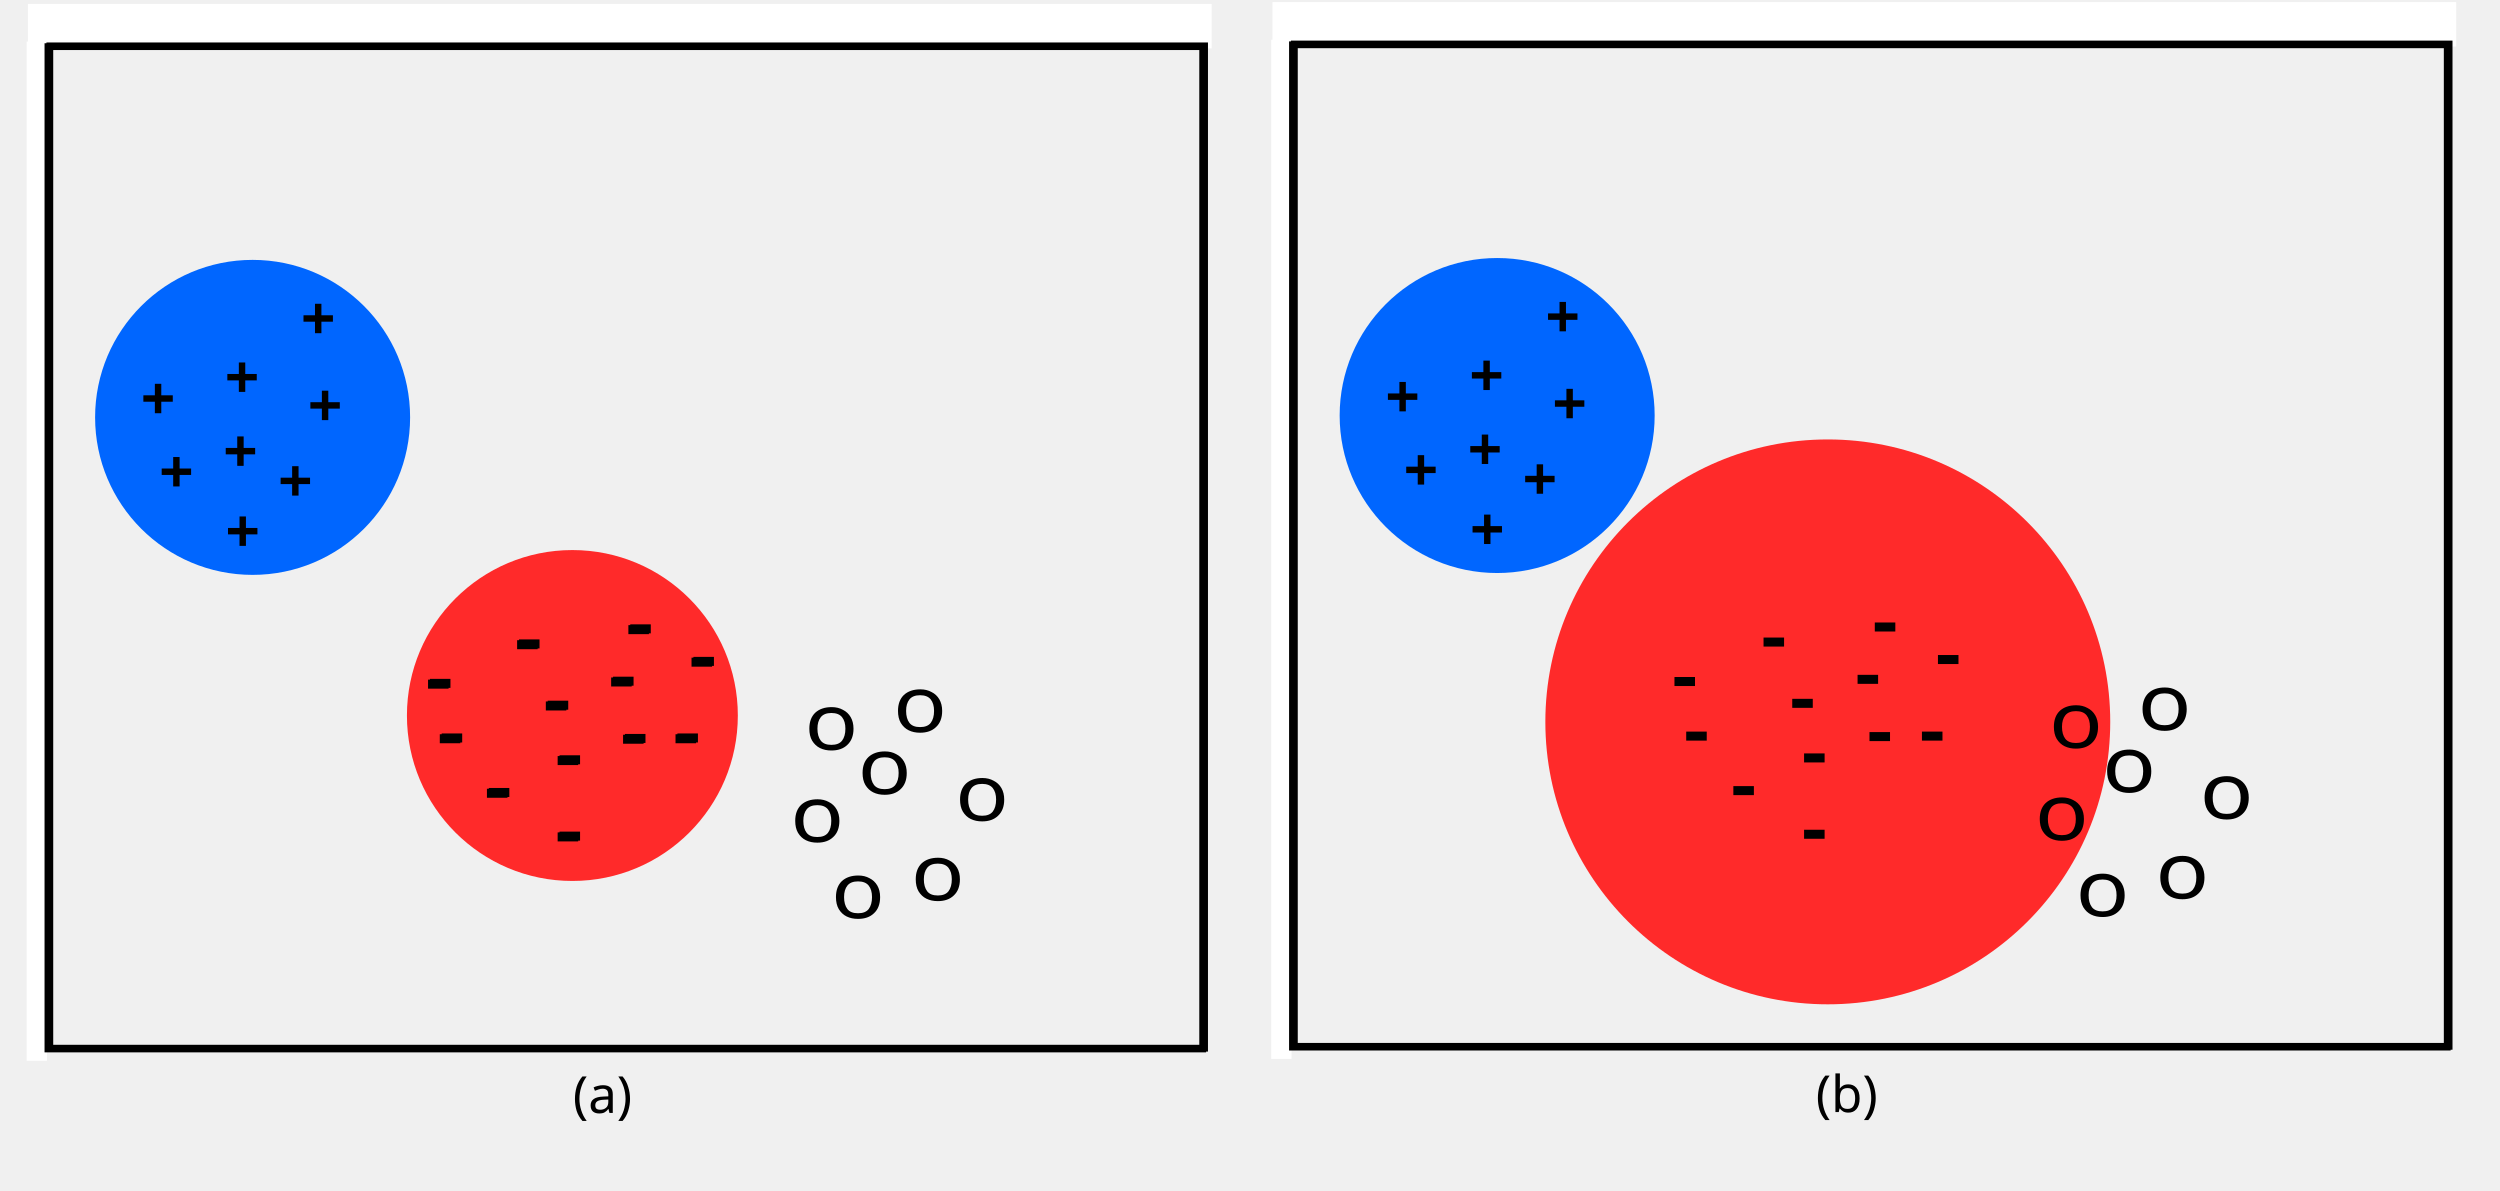
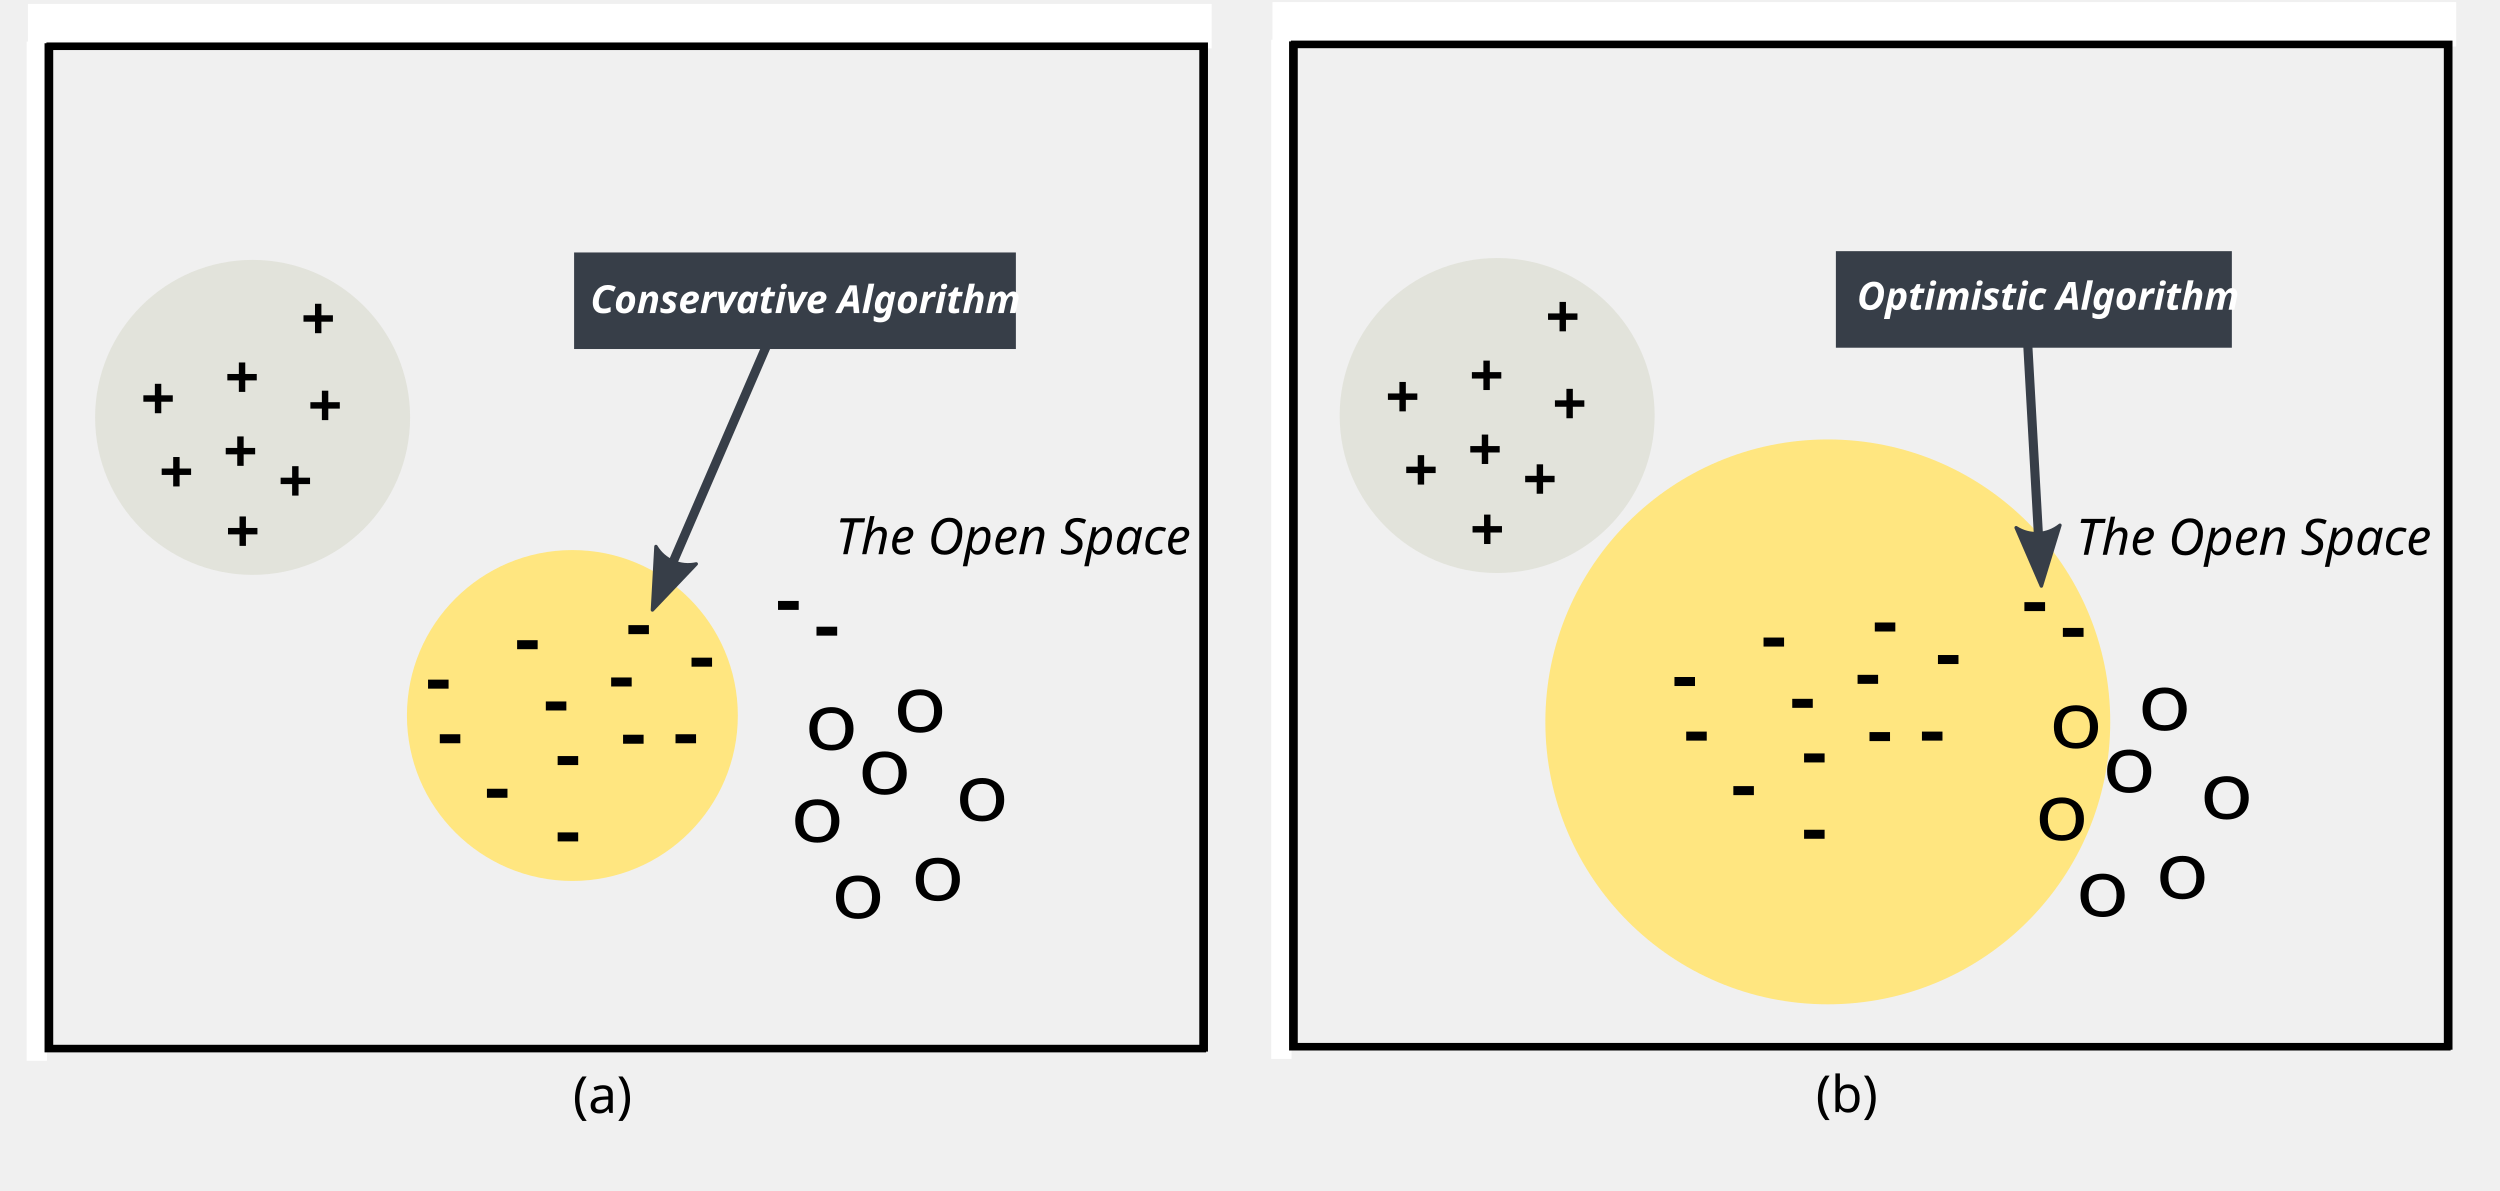
<svg xmlns="http://www.w3.org/2000/svg" width="210mm" height="100mm" viewBox="0 0 210 100" version="1.1" id="svg8">
-   <defs id="defs2" />
+   <defs id="defs2">
+     <marker orient="auto" refY="0.0" refX="0.0" id="Arrow2Mend" style="overflow:visible;">
+       <path id="path1280" style="fill-rule:evenodd;stroke-width:0.625;stroke-linejoin:round;stroke:#373e48;stroke-opacity:1;fill:#373e48;fill-opacity:1" d="M 8.719,4.034 L -2.207,0.016 L 8.719,-4.002 C 6.973,-1.63 6.983,1.616 8.719,4.034 z " transform="scale(0.6) rotate(180) translate(0,0)" />
+     </marker>
+     <marker orient="auto" refY="0.0" refX="0.0" id="Arrow2Lend" style="overflow:visible;">
+       <path id="path1274" style="fill-rule:evenodd;stroke-width:0.625;stroke-linejoin:round;stroke:#373e48;stroke-opacity:1;fill:#373e48;fill-opacity:1" d="M 8.719,4.034 L -2.207,0.016 L 8.719,-4.002 C 6.973,-1.63 6.983,1.616 8.719,4.034 z " transform="scale(1.1) rotate(180) translate(1,0)" />
+     </marker>
+     <marker orient="auto" refY="0.0" refX="0.0" id="Arrow1Lend" style="overflow:visible;">
+       <path id="path1256" d="M 0.0,0.0 L 5.0,-5.0 L -12.5,0.0 L 5.0,5.0 L 0.0,0.0 z " style="fill-rule:evenodd;stroke:#373e48;stroke-width:1pt;stroke-opacity:1;fill:#373e48;fill-opacity:1" transform="scale(0.8) rotate(180) translate(12.5,0)" />
+     </marker>
+     <marker orient="auto" refY="0" refX="0" id="Arrow2Mend-2" style="overflow:visible">
+       <path id="path1280-9" style="fill:#373e48;fill-opacity:1;fill-rule:evenodd;stroke:#373e48;stroke-width:0.625;stroke-linejoin:round;stroke-opacity:1" d="M 8.719,4.034 -2.207,0.016 8.719,-4.002 c -1.745,2.372 -1.735,5.617 -6e-7,8.035 z" transform="scale(-0.6)" />
+     </marker>
+   </defs>
  <g id="layer1" transform="translate(0,-197)">
    <rect style="fill:#ffffff;fill-opacity:1;stroke:none;stroke-width:2.547;stroke-miterlimit:4;stroke-dasharray:none;stroke-opacity:1" id="rect901-4-4" width="1.704" height="85.61" x="106.783" y="200.338" />
    <rect style="fill:#ffffff;fill-opacity:1;stroke:none;stroke-width:2.198;stroke-miterlimit:4;stroke-dasharray:none;stroke-opacity:1" id="rect903-9-0" width="99.433" height="3.733" x="106.886" y="197.176" />
-     <circle style="fill:#0066ff;fill-opacity:1;stroke:none;stroke-width:0.818;stroke-miterlimit:4;stroke-dasharray:none;stroke-opacity:1" id="path2013" cx="125.761" cy="231.904" r="13.23" />
+     <circle style="fill:#e2e3db;fill-opacity:1;stroke:none;stroke-width:0.818;stroke-miterlimit:4;stroke-dasharray:none;stroke-opacity:1" id="path2013" cx="125.761" cy="231.904" r="13.23" />
    <g id="g1156-5-5" transform="matrix(1.437748,0,0,1.437748,82.7635,-84.67104)">
      <text id="text1036-0-9" y="219.091" x="28.274" style="font-style:normal;font-weight:normal;font-size:3.549px;line-height:0;font-family:sans-serif;letter-spacing:0px;word-spacing:0px;fill:#000000;fill-opacity:1;stroke:none;stroke-width:0.089" xml:space="preserve">
        <tspan style="font-weight:bold;stroke-width:0.089" y="219.091" x="28.274" id="tspan1034-4-4">+</tspan>
      </text>
      <text id="text1036-3-8-6" y="220.738" x="33.124" style="font-style:normal;font-weight:normal;font-size:3.549px;line-height:0;font-family:sans-serif;letter-spacing:0px;word-spacing:0px;fill:#000000;fill-opacity:1;stroke:none;stroke-width:0.089" xml:space="preserve">
        <tspan style="font-weight:bold;stroke-width:0.089" y="220.738" x="33.124" id="tspan1034-7-7-9">+</tspan>
      </text>
      <text id="text1036-5-1-2" y="228.088" x="28.314" style="font-style:normal;font-weight:normal;font-size:3.549px;line-height:0;font-family:sans-serif;letter-spacing:0px;word-spacing:0px;fill:#000000;fill-opacity:1;stroke:none;stroke-width:0.089" xml:space="preserve">
        <tspan style="font-weight:bold;stroke-width:0.089" y="228.088" x="28.314" id="tspan1034-9-7-2">+</tspan>
      </text>
      <text id="text1036-2-2-4" y="225.148" x="31.387" style="font-style:normal;font-weight:normal;font-size:3.549px;line-height:0;font-family:sans-serif;letter-spacing:0px;word-spacing:0px;fill:#000000;fill-opacity:1;stroke:none;stroke-width:0.089" xml:space="preserve">
        <tspan style="font-weight:bold;stroke-width:0.089" y="225.148" x="31.387" id="tspan1034-2-7-7">+</tspan>
      </text>
      <text id="text1036-8-2-7" y="223.411" x="28.18" style="font-style:normal;font-weight:normal;font-size:3.549px;line-height:0;font-family:sans-serif;letter-spacing:0px;word-spacing:0px;fill:#000000;fill-opacity:1;stroke:none;stroke-width:0.089" xml:space="preserve">
        <tspan style="font-weight:bold;stroke-width:0.089" y="223.411" x="28.18" id="tspan1034-97-2-5">+</tspan>
      </text>
      <text id="text1036-36-6-4" y="224.614" x="24.438" style="font-style:normal;font-weight:normal;font-size:3.549px;line-height:0;font-family:sans-serif;letter-spacing:0px;word-spacing:0px;fill:#000000;fill-opacity:1;stroke:none;stroke-width:0.089" xml:space="preserve">
        <tspan style="font-weight:bold;stroke-width:0.089" y="224.614" x="24.438" id="tspan1034-1-1-8">+</tspan>
      </text>
      <text id="text1036-29-0-1" y="220.337" x="23.369" style="font-style:normal;font-weight:normal;font-size:3.549px;line-height:0;font-family:sans-serif;letter-spacing:0px;word-spacing:0px;fill:#000000;fill-opacity:1;stroke:none;stroke-width:0.089" xml:space="preserve">
        <tspan style="font-weight:bold;stroke-width:0.089" y="220.337" x="23.369" id="tspan1034-3-6-2">+</tspan>
      </text>
      <text id="text1036-1-1-8" y="215.66" x="32.723" style="font-style:normal;font-weight:normal;font-size:3.549px;line-height:0;font-family:sans-serif;letter-spacing:0px;word-spacing:0px;fill:#000000;fill-opacity:1;stroke:none;stroke-width:0.089" xml:space="preserve">
        <tspan style="font-weight:bold;stroke-width:0.089" y="215.66" x="32.723" id="tspan1034-94-5-9">+</tspan>
      </text>
    </g>
    <circle style="fill:#ff2a2a;fill-opacity:1;stroke:none;stroke-width:0.859;stroke-miterlimit:4;stroke-dasharray:none;stroke-opacity:1" id="path2013-4" cx="152.622" cy="256.947" r="13.898" />
    <g id="g1272-9-3" transform="matrix(1.870553,0,0,1.731548,115.3107,-173.2988)">
      <text id="text1036-29-7-49-6" y="245.995" x="17.355" style="font-style:normal;font-weight:normal;font-size:3.549px;line-height:0;font-family:sans-serif;letter-spacing:0px;word-spacing:0px;fill:#000000;fill-opacity:1;stroke:none;stroke-width:0.089" xml:space="preserve">
        <tspan style="font-weight:bold;stroke-width:0.089" y="245.995" x="17.355" id="tspan1034-3-8-09-8">-</tspan>
      </text>
      <text id="text1036-29-7-4-1-0" y="246.84" x="25.189" style="font-style:normal;font-weight:normal;font-size:3.549px;line-height:0;font-family:sans-serif;letter-spacing:0px;word-spacing:0px;fill:#000000;fill-opacity:1;stroke:none;stroke-width:0.089" xml:space="preserve">
        <tspan style="font-weight:bold;stroke-width:0.089" y="246.84" x="25.189" id="tspan1034-3-8-5-7-2">-</tspan>
      </text>
      <text id="text1036-29-7-0-7-1" y="250.581" x="22.115" style="font-style:normal;font-weight:normal;font-size:3.549px;line-height:0;font-family:sans-serif;letter-spacing:0px;word-spacing:0px;fill:#000000;fill-opacity:1;stroke:none;stroke-width:0.089" xml:space="preserve">
        <tspan style="font-weight:bold;stroke-width:0.089" y="250.581" x="22.115" id="tspan1034-3-8-3-1-0">-</tspan>
      </text>
      <text id="text1036-29-7-6-1-5" y="247.802" x="21.58" style="font-style:normal;font-weight:normal;font-size:3.549px;line-height:0;font-family:sans-serif;letter-spacing:0px;word-spacing:0px;fill:#000000;fill-opacity:1;stroke:none;stroke-width:0.089" xml:space="preserve">
        <tspan style="font-weight:bold;stroke-width:0.089" y="247.802" x="21.58" id="tspan1034-3-8-1-5-1">-</tspan>
      </text>
      <text id="text1036-29-7-06-9-1" y="251.613" x="19.175" style="font-style:normal;font-weight:normal;font-size:3.549px;line-height:0;font-family:sans-serif;letter-spacing:0px;word-spacing:0px;fill:#000000;fill-opacity:1;stroke:none;stroke-width:0.089" xml:space="preserve">
        <tspan style="font-weight:bold;stroke-width:0.089" y="251.613" x="19.175" id="tspan1034-3-8-32-7-0">-</tspan>
      </text>
      <text id="text1036-29-7-061-7-8" y="250.554" x="24.467" style="font-style:normal;font-weight:normal;font-size:3.549px;line-height:0;font-family:sans-serif;letter-spacing:0px;word-spacing:0px;fill:#000000;fill-opacity:1;stroke:none;stroke-width:0.089" xml:space="preserve">
        <tspan style="font-weight:bold;stroke-width:0.089" y="250.554" x="24.467" id="tspan1034-3-8-55-6-5">-</tspan>
      </text>
      <text id="text1036-29-7-47-7-0" y="248.967" x="18.646" style="font-style:normal;font-weight:normal;font-size:3.549px;line-height:0;font-family:sans-serif;letter-spacing:0px;word-spacing:0px;fill:#000000;fill-opacity:1;stroke:none;stroke-width:0.089" xml:space="preserve">
        <tspan style="font-weight:bold;stroke-width:0.089" y="248.967" x="18.646" id="tspan1034-3-8-6-3-6">-</tspan>
      </text>
      <text id="text1036-29-7-5-6-4" y="245.263" x="22.35" style="font-style:normal;font-weight:normal;font-size:3.549px;line-height:0;font-family:sans-serif;letter-spacing:0px;word-spacing:0px;fill:#000000;fill-opacity:1;stroke:none;stroke-width:0.089" xml:space="preserve">
        <tspan style="font-weight:bold;stroke-width:0.089" y="245.263" x="22.35" id="tspan1034-3-8-69-5-6">-</tspan>
      </text>
      <text id="text1036-29-7-3-6-2" y="247.909" x="13.354" style="font-style:normal;font-weight:normal;font-size:3.549px;line-height:0;font-family:sans-serif;letter-spacing:0px;word-spacing:0px;fill:#000000;fill-opacity:1;stroke:none;stroke-width:0.089" xml:space="preserve">
        <tspan style="font-weight:bold;stroke-width:0.089" y="247.909" x="13.354" id="tspan1034-3-8-7-3-5">-</tspan>
      </text>
      <text id="text1036-29-7-45-9-8" y="250.554" x="13.883" style="font-style:normal;font-weight:normal;font-size:3.549px;line-height:0;font-family:sans-serif;letter-spacing:0px;word-spacing:0px;fill:#000000;fill-opacity:1;stroke:none;stroke-width:0.089" xml:space="preserve">
        <tspan style="font-weight:bold;stroke-width:0.089" y="250.554" x="13.883" id="tspan1034-3-8-2-4-6">-</tspan>
      </text>
      <text id="text1036-29-7-54-8-2" y="253.2" x="16" style="font-style:normal;font-weight:normal;font-size:3.549px;line-height:0;font-family:sans-serif;letter-spacing:0px;word-spacing:0px;fill:#000000;fill-opacity:1;stroke:none;stroke-width:0.089" xml:space="preserve">
        <tspan style="font-weight:bold;stroke-width:0.089" y="253.2" x="16" id="tspan1034-3-8-74-1-8">-</tspan>
      </text>
      <text id="text1036-29-7-43-2-4" y="255.317" x="19.175" style="font-style:normal;font-weight:normal;font-size:3.549px;line-height:0;font-family:sans-serif;letter-spacing:0px;word-spacing:0px;fill:#000000;fill-opacity:1;stroke:none;stroke-width:0.089" xml:space="preserve">
        <tspan style="font-weight:bold;stroke-width:0.089" y="255.317" x="19.175" id="tspan1034-3-8-0-9-7">-</tspan>
      </text>
    </g>
    <rect style="fill:none;fill-opacity:1;stroke:#000000;stroke-width:0.571;stroke-miterlimit:4;stroke-dasharray:none;stroke-opacity:1" id="rect2032" width="96.999" height="84.195" x="108.568" y="200.762" />
    <text xml:space="preserve" style="font-style:normal;font-weight:normal;font-size:4.281px;line-height:0;font-family:sans-serif;letter-spacing:0px;word-spacing:0px;fill:#000000;fill-opacity:1;stroke:none;stroke-width:0.107" x="48.126" y="290.481" id="text2051">
      <tspan id="tspan2049" x="48.126" y="290.481" style="stroke-width:0.107">(a)</tspan>
    </text>
-     <circle style="fill:#ff2a2a;fill-opacity:1;stroke:none;stroke-width:1.466;stroke-miterlimit:4;stroke-dasharray:none;stroke-opacity:1" id="path2013-4-8" cx="153.535" cy="257.638" r="23.725" />
+     <circle style="fill:#ffe680;fill-opacity:1;stroke:none;stroke-width:1.466;stroke-miterlimit:4;stroke-dasharray:none;stroke-opacity:1" id="path2013-4-8" cx="153.535" cy="257.638" r="23.725" />
    <g id="g1272-9-3-2" transform="matrix(1.870553,0,0,1.731548,115.4685,-173.3641)">
      <text id="text1036-29-7-49-6-9" y="245.995" x="17.355" style="font-style:normal;font-weight:normal;font-size:3.549px;line-height:0;font-family:sans-serif;letter-spacing:0px;word-spacing:0px;fill:#000000;fill-opacity:1;stroke:none;stroke-width:0.089" xml:space="preserve">
        <tspan style="font-weight:bold;stroke-width:0.089" y="245.995" x="17.355" id="tspan1034-3-8-09-8-9">-</tspan>
      </text>
      <text id="text1036-29-7-4-1-0-6" y="246.84" x="25.189" style="font-style:normal;font-weight:normal;font-size:3.549px;line-height:0;font-family:sans-serif;letter-spacing:0px;word-spacing:0px;fill:#000000;fill-opacity:1;stroke:none;stroke-width:0.089" xml:space="preserve">
        <tspan style="font-weight:bold;stroke-width:0.089" y="246.84" x="25.189" id="tspan1034-3-8-5-7-2-0">-</tspan>
      </text>
      <text id="text1036-29-7-0-7-1-2" y="250.581" x="22.115" style="font-style:normal;font-weight:normal;font-size:3.549px;line-height:0;font-family:sans-serif;letter-spacing:0px;word-spacing:0px;fill:#000000;fill-opacity:1;stroke:none;stroke-width:0.089" xml:space="preserve">
        <tspan style="font-weight:bold;stroke-width:0.089" y="250.581" x="22.115" id="tspan1034-3-8-3-1-0-7">-</tspan>
      </text>
      <text id="text1036-29-7-6-1-5-6" y="247.802" x="21.58" style="font-style:normal;font-weight:normal;font-size:3.549px;line-height:0;font-family:sans-serif;letter-spacing:0px;word-spacing:0px;fill:#000000;fill-opacity:1;stroke:none;stroke-width:0.089" xml:space="preserve">
        <tspan style="font-weight:bold;stroke-width:0.089" y="247.802" x="21.58" id="tspan1034-3-8-1-5-1-1">-</tspan>
      </text>
      <text id="text1036-29-7-06-9-1-3" y="251.613" x="19.175" style="font-style:normal;font-weight:normal;font-size:3.549px;line-height:0;font-family:sans-serif;letter-spacing:0px;word-spacing:0px;fill:#000000;fill-opacity:1;stroke:none;stroke-width:0.089" xml:space="preserve">
        <tspan style="font-weight:bold;stroke-width:0.089" y="251.613" x="19.175" id="tspan1034-3-8-32-7-0-2">-</tspan>
      </text>
      <text id="text1036-29-7-061-7-8-1" y="250.554" x="24.467" style="font-style:normal;font-weight:normal;font-size:3.549px;line-height:0;font-family:sans-serif;letter-spacing:0px;word-spacing:0px;fill:#000000;fill-opacity:1;stroke:none;stroke-width:0.089" xml:space="preserve">
        <tspan style="font-weight:bold;stroke-width:0.089" y="250.554" x="24.467" id="tspan1034-3-8-55-6-5-5">-</tspan>
      </text>
      <text id="text1036-29-7-47-7-0-9" y="248.967" x="18.646" style="font-style:normal;font-weight:normal;font-size:3.549px;line-height:0;font-family:sans-serif;letter-spacing:0px;word-spacing:0px;fill:#000000;fill-opacity:1;stroke:none;stroke-width:0.089" xml:space="preserve">
        <tspan style="font-weight:bold;stroke-width:0.089" y="248.967" x="18.646" id="tspan1034-3-8-6-3-6-9">-</tspan>
      </text>
      <text id="text1036-29-7-5-6-4-1" y="245.263" x="22.35" style="font-style:normal;font-weight:normal;font-size:3.549px;line-height:0;font-family:sans-serif;letter-spacing:0px;word-spacing:0px;fill:#000000;fill-opacity:1;stroke:none;stroke-width:0.089" xml:space="preserve">
        <tspan style="font-weight:bold;stroke-width:0.089" y="245.263" x="22.35" id="tspan1034-3-8-69-5-6-4">-</tspan>
      </text>
      <text id="text1036-29-7-3-6-2-9" y="247.909" x="13.354" style="font-style:normal;font-weight:normal;font-size:3.549px;line-height:0;font-family:sans-serif;letter-spacing:0px;word-spacing:0px;fill:#000000;fill-opacity:1;stroke:none;stroke-width:0.089" xml:space="preserve">
        <tspan style="font-weight:bold;stroke-width:0.089" y="247.909" x="13.354" id="tspan1034-3-8-7-3-5-1">-</tspan>
      </text>
      <text id="text1036-29-7-45-9-8-0" y="250.554" x="13.883" style="font-style:normal;font-weight:normal;font-size:3.549px;line-height:0;font-family:sans-serif;letter-spacing:0px;word-spacing:0px;fill:#000000;fill-opacity:1;stroke:none;stroke-width:0.089" xml:space="preserve">
        <tspan style="font-weight:bold;stroke-width:0.089" y="250.554" x="13.883" id="tspan1034-3-8-2-4-6-7">-</tspan>
      </text>
      <text id="text1036-29-7-54-8-2-5" y="253.2" x="16" style="font-style:normal;font-weight:normal;font-size:3.549px;line-height:0;font-family:sans-serif;letter-spacing:0px;word-spacing:0px;fill:#000000;fill-opacity:1;stroke:none;stroke-width:0.089" xml:space="preserve">
        <tspan style="font-weight:bold;stroke-width:0.089" y="253.2" x="16" id="tspan1034-3-8-74-1-8-8">-</tspan>
      </text>
      <text id="text1036-29-7-43-2-4-7" y="255.317" x="19.175" style="font-style:normal;font-weight:normal;font-size:3.549px;line-height:0;font-family:sans-serif;letter-spacing:0px;word-spacing:0px;fill:#000000;fill-opacity:1;stroke:none;stroke-width:0.089" xml:space="preserve">
        <tspan style="font-weight:bold;stroke-width:0.089" y="255.317" x="19.175" id="tspan1034-3-8-0-9-7-0">-</tspan>
      </text>
    </g>
    <g transform="matrix(1.407072,0,0,1.407072,73.73956,-39.087)" id="g1380-3-2-4">
      <text transform="scale(1.067792,0.9365115)" id="text1276-90-4-8" y="232.71" x="64.697" style="font-style:normal;font-weight:normal;font-size:4.975px;line-height:0;font-family:sans-serif;letter-spacing:0px;word-spacing:0px;fill:#000000;fill-opacity:1;stroke:none;stroke-width:0.124" xml:space="preserve">
        <tspan style="stroke-width:0.124" y="232.71" x="64.697" id="tspan1274-885-0-0">o</tspan>
      </text>
      <text transform="scale(1.067792,0.9365115)" id="text1276-7-0-6-4" y="237.57" x="66.972" style="font-style:normal;font-weight:normal;font-size:4.975px;line-height:0;font-family:sans-serif;letter-spacing:0px;word-spacing:0px;fill:#000000;fill-opacity:1;stroke:none;stroke-width:0.124" xml:space="preserve">
        <tspan style="stroke-width:0.124" y="237.57" x="66.972" id="tspan1274-8-9-2-2">o</tspan>
      </text>
      <text transform="scale(1.067792,0.9365115)" id="text1276-6-6-9-9" y="236.44" x="71.432" style="font-style:normal;font-weight:normal;font-size:4.975px;line-height:0;font-family:sans-serif;letter-spacing:0px;word-spacing:0px;fill:#000000;fill-opacity:1;stroke:none;stroke-width:0.124" xml:space="preserve">
        <tspan style="stroke-width:0.124" y="236.44" x="71.432" id="tspan1274-88-3-9-6">o</tspan>
      </text>
      <text transform="scale(1.067792,0.9365115)" id="text1276-4-8-0-1" y="229.66" x="68.459" style="font-style:normal;font-weight:normal;font-size:4.975px;line-height:0;font-family:sans-serif;letter-spacing:0px;word-spacing:0px;fill:#000000;fill-opacity:1;stroke:none;stroke-width:0.124" xml:space="preserve">
        <tspan style="stroke-width:0.124" y="229.66" x="68.459" id="tspan1274-3-5-8-0">o</tspan>
      </text>
      <text transform="scale(1.067792,0.9365115)" id="text1276-1-6-1-4" y="225.705" x="70.441" style="font-style:normal;font-weight:normal;font-size:4.975px;line-height:0;font-family:sans-serif;letter-spacing:0px;word-spacing:0px;fill:#000000;fill-opacity:1;stroke:none;stroke-width:0.124" xml:space="preserve">
        <tspan style="stroke-width:0.124" y="225.705" x="70.441" id="tspan1274-4-1-3-2">o</tspan>
      </text>
      <text transform="scale(1.067792,0.9365115)" id="text1276-9-1-1-2" y="231.355" x="73.91" style="font-style:normal;font-weight:normal;font-size:4.975px;line-height:0;font-family:sans-serif;letter-spacing:0px;word-spacing:0px;fill:#000000;fill-opacity:1;stroke:none;stroke-width:0.124" xml:space="preserve">
        <tspan style="stroke-width:0.124" y="231.355" x="73.91" id="tspan1274-2-5-1-2">o</tspan>
      </text>
      <text transform="scale(1.067792,0.9365115)" id="text1276-0-9-0-0" y="226.835" x="65.485" style="font-style:normal;font-weight:normal;font-size:4.975px;line-height:0;font-family:sans-serif;letter-spacing:0px;word-spacing:0px;fill:#000000;fill-opacity:1;stroke:none;stroke-width:0.124" xml:space="preserve">
        <tspan style="stroke-width:0.124" y="226.835" x="65.485" id="tspan1274-6-8-3-5">o</tspan>
      </text>
    </g>
    <rect style="fill:none;fill-opacity:1;stroke:#000000;stroke-width:0.571;stroke-miterlimit:4;stroke-dasharray:none;stroke-opacity:1" id="rect2032-5" width="96.999" height="84.195" x="108.726" y="200.697" />
    <text xml:space="preserve" style="font-style:normal;font-weight:normal;font-size:4.281px;line-height:0;font-family:sans-serif;letter-spacing:0px;word-spacing:0px;fill:#000000;fill-opacity:1;stroke:none;stroke-width:0.107" x="152.53" y="290.416" id="text2051-2">
      <tspan id="tspan2049-9" x="152.53" y="290.416" style="stroke-width:0.107">(b)</tspan>
    </text>
    <rect style="fill:#ffffff;fill-opacity:1;stroke:none;stroke-width:2.547;stroke-miterlimit:4;stroke-dasharray:none;stroke-opacity:1" id="rect901-4-4-3" width="1.704" height="85.61" x="2.242" y="200.495" />
    <rect style="fill:#ffffff;fill-opacity:1;stroke:none;stroke-width:2.198;stroke-miterlimit:4;stroke-dasharray:none;stroke-opacity:1" id="rect903-9-0-6" width="99.433" height="3.733" x="2.345" y="197.333" />
-     <circle style="fill:#0066ff;fill-opacity:1;stroke:none;stroke-width:0.818;stroke-miterlimit:4;stroke-dasharray:none;stroke-opacity:1" id="path2013-7" cx="21.219" cy="232.06" r="13.23" />
+     <circle style="fill:#e2e3db;fill-opacity:1;stroke:none;stroke-width:0.818;stroke-miterlimit:4;stroke-dasharray:none;stroke-opacity:1" id="path2013-7" cx="21.219" cy="232.06" r="13.23" />
    <g id="g1156-5-5-5" transform="matrix(1.437748,0,0,1.437748,-21.77812,-84.51478)">
      <text id="text1036-0-9-3" y="219.091" x="28.274" style="font-style:normal;font-weight:normal;font-size:3.549px;line-height:0;font-family:sans-serif;letter-spacing:0px;word-spacing:0px;fill:#000000;fill-opacity:1;stroke:none;stroke-width:0.089" xml:space="preserve">
        <tspan style="font-weight:bold;stroke-width:0.089" y="219.091" x="28.274" id="tspan1034-4-4-5">+</tspan>
      </text>
      <text id="text1036-3-8-6-6" y="220.738" x="33.124" style="font-style:normal;font-weight:normal;font-size:3.549px;line-height:0;font-family:sans-serif;letter-spacing:0px;word-spacing:0px;fill:#000000;fill-opacity:1;stroke:none;stroke-width:0.089" xml:space="preserve">
        <tspan style="font-weight:bold;stroke-width:0.089" y="220.738" x="33.124" id="tspan1034-7-7-9-2">+</tspan>
      </text>
      <text id="text1036-5-1-2-9" y="228.088" x="28.314" style="font-style:normal;font-weight:normal;font-size:3.549px;line-height:0;font-family:sans-serif;letter-spacing:0px;word-spacing:0px;fill:#000000;fill-opacity:1;stroke:none;stroke-width:0.089" xml:space="preserve">
        <tspan style="font-weight:bold;stroke-width:0.089" y="228.088" x="28.314" id="tspan1034-9-7-2-1">+</tspan>
      </text>
      <text id="text1036-2-2-4-2" y="225.148" x="31.387" style="font-style:normal;font-weight:normal;font-size:3.549px;line-height:0;font-family:sans-serif;letter-spacing:0px;word-spacing:0px;fill:#000000;fill-opacity:1;stroke:none;stroke-width:0.089" xml:space="preserve">
        <tspan style="font-weight:bold;stroke-width:0.089" y="225.148" x="31.387" id="tspan1034-2-7-7-7">+</tspan>
      </text>
      <text id="text1036-8-2-7-0" y="223.411" x="28.18" style="font-style:normal;font-weight:normal;font-size:3.549px;line-height:0;font-family:sans-serif;letter-spacing:0px;word-spacing:0px;fill:#000000;fill-opacity:1;stroke:none;stroke-width:0.089" xml:space="preserve">
        <tspan style="font-weight:bold;stroke-width:0.089" y="223.411" x="28.18" id="tspan1034-97-2-5-9">+</tspan>
      </text>
      <text id="text1036-36-6-4-3" y="224.614" x="24.438" style="font-style:normal;font-weight:normal;font-size:3.549px;line-height:0;font-family:sans-serif;letter-spacing:0px;word-spacing:0px;fill:#000000;fill-opacity:1;stroke:none;stroke-width:0.089" xml:space="preserve">
        <tspan style="font-weight:bold;stroke-width:0.089" y="224.614" x="24.438" id="tspan1034-1-1-8-6">+</tspan>
      </text>
      <text id="text1036-29-0-1-0" y="220.337" x="23.369" style="font-style:normal;font-weight:normal;font-size:3.549px;line-height:0;font-family:sans-serif;letter-spacing:0px;word-spacing:0px;fill:#000000;fill-opacity:1;stroke:none;stroke-width:0.089" xml:space="preserve">
        <tspan style="font-weight:bold;stroke-width:0.089" y="220.337" x="23.369" id="tspan1034-3-6-2-6">+</tspan>
      </text>
      <text id="text1036-1-1-8-2" y="215.66" x="32.723" style="font-style:normal;font-weight:normal;font-size:3.549px;line-height:0;font-family:sans-serif;letter-spacing:0px;word-spacing:0px;fill:#000000;fill-opacity:1;stroke:none;stroke-width:0.089" xml:space="preserve">
        <tspan style="font-weight:bold;stroke-width:0.089" y="215.66" x="32.723" id="tspan1034-94-5-9-6">+</tspan>
      </text>
    </g>
-     <circle style="fill:#ff2a2a;fill-opacity:1;stroke:none;stroke-width:0.859;stroke-miterlimit:4;stroke-dasharray:none;stroke-opacity:1" id="path2013-4-1" cx="48.08" cy="257.103" r="13.898" />
+     <circle style="fill:#ffe680;fill-opacity:1;stroke:none;stroke-width:0.859;stroke-miterlimit:4;stroke-dasharray:none;stroke-opacity:1" id="path2013-4-1" cx="48.08" cy="257.103" r="13.898" />
    <g id="g1272-9-3-8" transform="matrix(1.870553,0,0,1.731548,10.76905,-173.1425)">
      <text id="text1036-29-7-49-6-7" y="245.995" x="17.355" style="font-style:normal;font-weight:normal;font-size:3.549px;line-height:0;font-family:sans-serif;letter-spacing:0px;word-spacing:0px;fill:#000000;fill-opacity:1;stroke:none;stroke-width:0.089" xml:space="preserve">
        <tspan style="font-weight:bold;stroke-width:0.089" y="245.995" x="17.355" id="tspan1034-3-8-09-8-92">-</tspan>
      </text>
      <text id="text1036-29-7-4-1-0-0" y="246.84" x="25.189" style="font-style:normal;font-weight:normal;font-size:3.549px;line-height:0;font-family:sans-serif;letter-spacing:0px;word-spacing:0px;fill:#000000;fill-opacity:1;stroke:none;stroke-width:0.089" xml:space="preserve">
        <tspan style="font-weight:bold;stroke-width:0.089" y="246.84" x="25.189" id="tspan1034-3-8-5-7-2-2">-</tspan>
      </text>
      <text id="text1036-29-7-0-7-1-3" y="250.581" x="22.115" style="font-style:normal;font-weight:normal;font-size:3.549px;line-height:0;font-family:sans-serif;letter-spacing:0px;word-spacing:0px;fill:#000000;fill-opacity:1;stroke:none;stroke-width:0.089" xml:space="preserve">
        <tspan style="font-weight:bold;stroke-width:0.089" y="250.581" x="22.115" id="tspan1034-3-8-3-1-0-75">-</tspan>
      </text>
      <text id="text1036-29-7-6-1-5-9" y="247.802" x="21.58" style="font-style:normal;font-weight:normal;font-size:3.549px;line-height:0;font-family:sans-serif;letter-spacing:0px;word-spacing:0px;fill:#000000;fill-opacity:1;stroke:none;stroke-width:0.089" xml:space="preserve">
        <tspan style="font-weight:bold;stroke-width:0.089" y="247.802" x="21.58" id="tspan1034-3-8-1-5-1-2">-</tspan>
      </text>
      <text id="text1036-29-7-06-9-1-2" y="251.613" x="19.175" style="font-style:normal;font-weight:normal;font-size:3.549px;line-height:0;font-family:sans-serif;letter-spacing:0px;word-spacing:0px;fill:#000000;fill-opacity:1;stroke:none;stroke-width:0.089" xml:space="preserve">
        <tspan style="font-weight:bold;stroke-width:0.089" y="251.613" x="19.175" id="tspan1034-3-8-32-7-0-8">-</tspan>
      </text>
      <text id="text1036-29-7-061-7-8-9" y="250.554" x="24.467" style="font-style:normal;font-weight:normal;font-size:3.549px;line-height:0;font-family:sans-serif;letter-spacing:0px;word-spacing:0px;fill:#000000;fill-opacity:1;stroke:none;stroke-width:0.089" xml:space="preserve">
        <tspan style="font-weight:bold;stroke-width:0.089" y="250.554" x="24.467" id="tspan1034-3-8-55-6-5-7">-</tspan>
      </text>
      <text id="text1036-29-7-47-7-0-3" y="248.967" x="18.646" style="font-style:normal;font-weight:normal;font-size:3.549px;line-height:0;font-family:sans-serif;letter-spacing:0px;word-spacing:0px;fill:#000000;fill-opacity:1;stroke:none;stroke-width:0.089" xml:space="preserve">
        <tspan style="font-weight:bold;stroke-width:0.089" y="248.967" x="18.646" id="tspan1034-3-8-6-3-6-6">-</tspan>
      </text>
      <text id="text1036-29-7-5-6-4-12" y="245.263" x="22.35" style="font-style:normal;font-weight:normal;font-size:3.549px;line-height:0;font-family:sans-serif;letter-spacing:0px;word-spacing:0px;fill:#000000;fill-opacity:1;stroke:none;stroke-width:0.089" xml:space="preserve">
        <tspan style="font-weight:bold;stroke-width:0.089" y="245.263" x="22.35" id="tspan1034-3-8-69-5-6-9">-</tspan>
      </text>
      <text id="text1036-29-7-3-6-2-3" y="247.909" x="13.354" style="font-style:normal;font-weight:normal;font-size:3.549px;line-height:0;font-family:sans-serif;letter-spacing:0px;word-spacing:0px;fill:#000000;fill-opacity:1;stroke:none;stroke-width:0.089" xml:space="preserve">
        <tspan style="font-weight:bold;stroke-width:0.089" y="247.909" x="13.354" id="tspan1034-3-8-7-3-5-19">-</tspan>
      </text>
      <text id="text1036-29-7-45-9-8-4" y="250.554" x="13.883" style="font-style:normal;font-weight:normal;font-size:3.549px;line-height:0;font-family:sans-serif;letter-spacing:0px;word-spacing:0px;fill:#000000;fill-opacity:1;stroke:none;stroke-width:0.089" xml:space="preserve">
        <tspan style="font-weight:bold;stroke-width:0.089" y="250.554" x="13.883" id="tspan1034-3-8-2-4-6-78">-</tspan>
      </text>
      <text id="text1036-29-7-54-8-2-4" y="253.2" x="16" style="font-style:normal;font-weight:normal;font-size:3.549px;line-height:0;font-family:sans-serif;letter-spacing:0px;word-spacing:0px;fill:#000000;fill-opacity:1;stroke:none;stroke-width:0.089" xml:space="preserve">
        <tspan style="font-weight:bold;stroke-width:0.089" y="253.2" x="16" id="tspan1034-3-8-74-1-8-5">-</tspan>
      </text>
      <text id="text1036-29-7-43-2-4-0" y="255.317" x="19.175" style="font-style:normal;font-weight:normal;font-size:3.549px;line-height:0;font-family:sans-serif;letter-spacing:0px;word-spacing:0px;fill:#000000;fill-opacity:1;stroke:none;stroke-width:0.089" xml:space="preserve">
        <tspan style="font-weight:bold;stroke-width:0.089" y="255.317" x="19.175" id="tspan1034-3-8-0-9-7-3">-</tspan>
      </text>
    </g>
    <rect style="fill:none;fill-opacity:1;stroke:#000000;stroke-width:0.571;stroke-miterlimit:4;stroke-dasharray:none;stroke-opacity:1" id="rect2032-6" width="96.999" height="84.195" x="4.027" y="200.918" />
-     <g id="g1272-9-3-2-0" transform="matrix(1.870553,0,0,1.731548,10.92688,-173.2079)">
-       <text id="text1036-29-7-49-6-9-6" y="245.995" x="17.355" style="font-style:normal;font-weight:normal;font-size:3.549px;line-height:0;font-family:sans-serif;letter-spacing:0px;word-spacing:0px;fill:#000000;fill-opacity:1;stroke:none;stroke-width:0.089" xml:space="preserve">
-         <tspan style="font-weight:bold;stroke-width:0.089" y="245.995" x="17.355" id="tspan1034-3-8-09-8-9-3">-</tspan>
-       </text>
-       <text id="text1036-29-7-4-1-0-6-2" y="246.84" x="25.189" style="font-style:normal;font-weight:normal;font-size:3.549px;line-height:0;font-family:sans-serif;letter-spacing:0px;word-spacing:0px;fill:#000000;fill-opacity:1;stroke:none;stroke-width:0.089" xml:space="preserve">
-         <tspan style="font-weight:bold;stroke-width:0.089" y="246.84" x="25.189" id="tspan1034-3-8-5-7-2-0-0">-</tspan>
-       </text>
-       <text id="text1036-29-7-0-7-1-2-6" y="250.581" x="22.115" style="font-style:normal;font-weight:normal;font-size:3.549px;line-height:0;font-family:sans-serif;letter-spacing:0px;word-spacing:0px;fill:#000000;fill-opacity:1;stroke:none;stroke-width:0.089" xml:space="preserve">
-         <tspan style="font-weight:bold;stroke-width:0.089" y="250.581" x="22.115" id="tspan1034-3-8-3-1-0-7-1">-</tspan>
-       </text>
-       <text id="text1036-29-7-6-1-5-6-5" y="247.802" x="21.58" style="font-style:normal;font-weight:normal;font-size:3.549px;line-height:0;font-family:sans-serif;letter-spacing:0px;word-spacing:0px;fill:#000000;fill-opacity:1;stroke:none;stroke-width:0.089" xml:space="preserve">
-         <tspan style="font-weight:bold;stroke-width:0.089" y="247.802" x="21.58" id="tspan1034-3-8-1-5-1-1-5">-</tspan>
-       </text>
-       <text id="text1036-29-7-06-9-1-3-4" y="251.613" x="19.175" style="font-style:normal;font-weight:normal;font-size:3.549px;line-height:0;font-family:sans-serif;letter-spacing:0px;word-spacing:0px;fill:#000000;fill-opacity:1;stroke:none;stroke-width:0.089" xml:space="preserve">
-         <tspan style="font-weight:bold;stroke-width:0.089" y="251.613" x="19.175" id="tspan1034-3-8-32-7-0-2-7">-</tspan>
-       </text>
-       <text id="text1036-29-7-061-7-8-1-6" y="250.554" x="24.467" style="font-style:normal;font-weight:normal;font-size:3.549px;line-height:0;font-family:sans-serif;letter-spacing:0px;word-spacing:0px;fill:#000000;fill-opacity:1;stroke:none;stroke-width:0.089" xml:space="preserve">
-         <tspan style="font-weight:bold;stroke-width:0.089" y="250.554" x="24.467" id="tspan1034-3-8-55-6-5-5-5">-</tspan>
-       </text>
-       <text id="text1036-29-7-47-7-0-9-6" y="248.967" x="18.646" style="font-style:normal;font-weight:normal;font-size:3.549px;line-height:0;font-family:sans-serif;letter-spacing:0px;word-spacing:0px;fill:#000000;fill-opacity:1;stroke:none;stroke-width:0.089" xml:space="preserve">
-         <tspan style="font-weight:bold;stroke-width:0.089" y="248.967" x="18.646" id="tspan1034-3-8-6-3-6-9-9">-</tspan>
-       </text>
-       <text id="text1036-29-7-5-6-4-1-3" y="245.263" x="22.35" style="font-style:normal;font-weight:normal;font-size:3.549px;line-height:0;font-family:sans-serif;letter-spacing:0px;word-spacing:0px;fill:#000000;fill-opacity:1;stroke:none;stroke-width:0.089" xml:space="preserve">
-         <tspan style="font-weight:bold;stroke-width:0.089" y="245.263" x="22.35" id="tspan1034-3-8-69-5-6-4-7">-</tspan>
-       </text>
-       <text id="text1036-29-7-3-6-2-9-4" y="247.909" x="13.354" style="font-style:normal;font-weight:normal;font-size:3.549px;line-height:0;font-family:sans-serif;letter-spacing:0px;word-spacing:0px;fill:#000000;fill-opacity:1;stroke:none;stroke-width:0.089" xml:space="preserve">
-         <tspan style="font-weight:bold;stroke-width:0.089" y="247.909" x="13.354" id="tspan1034-3-8-7-3-5-1-5">-</tspan>
-       </text>
-       <text id="text1036-29-7-45-9-8-0-2" y="250.554" x="13.883" style="font-style:normal;font-weight:normal;font-size:3.549px;line-height:0;font-family:sans-serif;letter-spacing:0px;word-spacing:0px;fill:#000000;fill-opacity:1;stroke:none;stroke-width:0.089" xml:space="preserve">
-         <tspan style="font-weight:bold;stroke-width:0.089" y="250.554" x="13.883" id="tspan1034-3-8-2-4-6-7-5">-</tspan>
-       </text>
-       <text id="text1036-29-7-54-8-2-5-4" y="253.2" x="16" style="font-style:normal;font-weight:normal;font-size:3.549px;line-height:0;font-family:sans-serif;letter-spacing:0px;word-spacing:0px;fill:#000000;fill-opacity:1;stroke:none;stroke-width:0.089" xml:space="preserve">
-         <tspan style="font-weight:bold;stroke-width:0.089" y="253.2" x="16" id="tspan1034-3-8-74-1-8-8-7">-</tspan>
-       </text>
-       <text id="text1036-29-7-43-2-4-7-4" y="255.317" x="19.175" style="font-style:normal;font-weight:normal;font-size:3.549px;line-height:0;font-family:sans-serif;letter-spacing:0px;word-spacing:0px;fill:#000000;fill-opacity:1;stroke:none;stroke-width:0.089" xml:space="preserve">
-         <tspan style="font-weight:bold;stroke-width:0.089" y="255.317" x="19.175" id="tspan1034-3-8-0-9-7-0-4">-</tspan>
-       </text>
-     </g>
    <g transform="matrix(1.407072,0,0,1.407072,-30.80206,-38.93073)" id="g1380-3-2-4-3">
      <text transform="scale(1.067792,0.9365115)" id="text1276-90-4-8-0" y="232.71" x="64.697" style="font-style:normal;font-weight:normal;font-size:4.975px;line-height:0;font-family:sans-serif;letter-spacing:0px;word-spacing:0px;fill:#000000;fill-opacity:1;stroke:none;stroke-width:0.124" xml:space="preserve">
        <tspan style="stroke-width:0.124" y="232.71" x="64.697" id="tspan1274-885-0-0-7">o</tspan>
      </text>
      <text transform="scale(1.067792,0.9365115)" id="text1276-7-0-6-4-8" y="237.57" x="66.972" style="font-style:normal;font-weight:normal;font-size:4.975px;line-height:0;font-family:sans-serif;letter-spacing:0px;word-spacing:0px;fill:#000000;fill-opacity:1;stroke:none;stroke-width:0.124" xml:space="preserve">
        <tspan style="stroke-width:0.124" y="237.57" x="66.972" id="tspan1274-8-9-2-2-6">o</tspan>
      </text>
      <text transform="scale(1.067792,0.9365115)" id="text1276-6-6-9-9-8" y="236.44" x="71.432" style="font-style:normal;font-weight:normal;font-size:4.975px;line-height:0;font-family:sans-serif;letter-spacing:0px;word-spacing:0px;fill:#000000;fill-opacity:1;stroke:none;stroke-width:0.124" xml:space="preserve">
        <tspan style="stroke-width:0.124" y="236.44" x="71.432" id="tspan1274-88-3-9-6-8">o</tspan>
      </text>
      <text transform="scale(1.067792,0.9365115)" id="text1276-4-8-0-1-4" y="229.66" x="68.459" style="font-style:normal;font-weight:normal;font-size:4.975px;line-height:0;font-family:sans-serif;letter-spacing:0px;word-spacing:0px;fill:#000000;fill-opacity:1;stroke:none;stroke-width:0.124" xml:space="preserve">
        <tspan style="stroke-width:0.124" y="229.66" x="68.459" id="tspan1274-3-5-8-0-3">o</tspan>
      </text>
      <text transform="scale(1.067792,0.9365115)" id="text1276-1-6-1-4-1" y="225.705" x="70.441" style="font-style:normal;font-weight:normal;font-size:4.975px;line-height:0;font-family:sans-serif;letter-spacing:0px;word-spacing:0px;fill:#000000;fill-opacity:1;stroke:none;stroke-width:0.124" xml:space="preserve">
        <tspan style="stroke-width:0.124" y="225.705" x="70.441" id="tspan1274-4-1-3-2-4">o</tspan>
      </text>
      <text transform="scale(1.067792,0.9365115)" id="text1276-9-1-1-2-9" y="231.355" x="73.91" style="font-style:normal;font-weight:normal;font-size:4.975px;line-height:0;font-family:sans-serif;letter-spacing:0px;word-spacing:0px;fill:#000000;fill-opacity:1;stroke:none;stroke-width:0.124" xml:space="preserve">
        <tspan style="stroke-width:0.124" y="231.355" x="73.91" id="tspan1274-2-5-1-2-2">o</tspan>
      </text>
      <text transform="scale(1.067792,0.9365115)" id="text1276-0-9-0-0-0" y="226.835" x="65.485" style="font-style:normal;font-weight:normal;font-size:4.975px;line-height:0;font-family:sans-serif;letter-spacing:0px;word-spacing:0px;fill:#000000;fill-opacity:1;stroke:none;stroke-width:0.124" xml:space="preserve">
        <tspan style="stroke-width:0.124" y="226.835" x="65.485" id="tspan1274-6-8-3-5-6">o</tspan>
      </text>
    </g>
    <rect style="fill:none;fill-opacity:1;stroke:#000000;stroke-width:0.571;stroke-miterlimit:4;stroke-dasharray:none;stroke-opacity:1" id="rect2032-5-8" width="96.999" height="84.195" x="4.185" y="200.853" />
+     <g id="g303" transform="translate(-6.123214,18.78542)">
+       <text transform="scale(1.039364,0.9621268)" id="text1036-29-7-4-1-0-0-5" y="242.053" x="71.691" style="font-style:normal;font-weight:normal;font-size:6.388px;line-height:0;font-family:sans-serif;letter-spacing:0px;word-spacing:0px;fill:#000000;fill-opacity:1;stroke:none;stroke-width:0.16" xml:space="preserve">
+         <tspan style="font-weight:bold;stroke-width:0.16" y="242.053" x="71.691" id="tspan1034-3-8-5-7-2-2-3">-</tspan>
+       </text>
+       <text transform="scale(1.039364,0.9621268)" id="text1036-29-7-5-6-4-12-6" y="239.804" x="68.583" style="font-style:normal;font-weight:normal;font-size:6.388px;line-height:0;font-family:sans-serif;letter-spacing:0px;word-spacing:0px;fill:#000000;fill-opacity:1;stroke:none;stroke-width:0.16" xml:space="preserve">
+         <tspan style="font-weight:bold;stroke-width:0.16" y="239.804" x="68.583" id="tspan1034-3-8-69-5-6-9-0">-</tspan>
+       </text>
+     </g>
+     <g id="g303-0" transform="translate(98.57257,18.88662)">
+       <text transform="scale(1.039364,0.9621268)" id="text1036-29-7-4-1-0-0-5-2" y="242.053" x="71.691" style="font-style:normal;font-weight:normal;font-size:6.388px;line-height:0;font-family:sans-serif;letter-spacing:0px;word-spacing:0px;fill:#000000;fill-opacity:1;stroke:none;stroke-width:0.16" xml:space="preserve">
+         <tspan style="font-weight:bold;stroke-width:0.16" y="242.053" x="71.691" id="tspan1034-3-8-5-7-2-2-3-3">-</tspan>
+       </text>
+       <text transform="scale(1.039364,0.9621268)" id="text1036-29-7-5-6-4-12-6-7" y="239.804" x="68.583" style="font-style:normal;font-weight:normal;font-size:6.388px;line-height:0;font-family:sans-serif;letter-spacing:0px;word-spacing:0px;fill:#000000;fill-opacity:1;stroke:none;stroke-width:0.16" xml:space="preserve">
+         <tspan style="font-weight:bold;stroke-width:0.16" y="239.804" x="68.583" id="tspan1034-3-8-69-5-6-9-0-5">-</tspan>
+       </text>
+     </g>
+     <text xml:space="preserve" style="font-style:normal;font-weight:normal;font-size:4.213px;line-height:0;font-family:sans-serif;letter-spacing:0px;word-spacing:0px;fill:#000000;fill-opacity:1;stroke:none;stroke-width:0.105" x="70.182" y="243.551" id="text340">
+       <tspan id="tspan338" x="70.182" y="243.551" style="font-style:italic;font-variant:normal;font-weight:normal;font-stretch:normal;font-family:'Universalis ADF Std';-inkscape-font-specification:'Universalis ADF Std';stroke-width:0.105">The Open Space</tspan>
+     </text>
+     <text xml:space="preserve" style="font-style:normal;font-weight:normal;font-size:4.213px;line-height:0;font-family:sans-serif;letter-spacing:0px;word-spacing:0px;fill:#000000;fill-opacity:1;stroke:none;stroke-width:0.105" x="174.393" y="243.602" id="text340-9">
+       <tspan id="tspan338-2" x="174.393" y="243.602" style="font-style:italic;font-variant:normal;font-weight:normal;font-stretch:normal;font-family:'Universalis ADF Std';-inkscape-font-specification:'Universalis ADF Std';stroke-width:0.105">The Open Space</tspan>
+     </text>
+     <rect style="fill:#373e48;fill-opacity:1;stroke:none;stroke-width:0.309;stroke-miterlimit:4;stroke-dasharray:none;stroke-dashoffset:0;stroke-opacity:1" id="rect362" width="37.11" height="8.111" x="48.224" y="218.207" />
+     <rect style="fill:#373e48;fill-opacity:1;stroke:none;stroke-width:0.293;stroke-miterlimit:4;stroke-dasharray:none;stroke-dashoffset:0;stroke-opacity:1" id="rect362-8" width="33.262" height="8.111" x="154.214" y="218.097" />
+     <text xml:space="preserve" style="font-style:normal;font-weight:normal;font-size:3.243px;line-height:0;font-family:sans-serif;letter-spacing:0px;word-spacing:0px;fill:#ffffff;fill-opacity:1;stroke:none;stroke-width:0.081" x="49.607" y="223.296" id="text340-97">
+       <tspan id="tspan338-3" x="49.607" y="223.296" style="font-style:italic;font-variant:normal;font-weight:bold;font-stretch:normal;font-family:'Universalis ADF Std';-inkscape-font-specification:'Universalis ADF Std';fill:#ffffff;stroke-width:0.081">Conservative Algorithm</tspan>
+     </text>
+     <text xml:space="preserve" style="font-style:normal;font-weight:normal;font-size:3.243px;line-height:0;font-family:sans-serif;letter-spacing:0px;word-spacing:0px;fill:#ffffff;fill-opacity:1;stroke:none;stroke-width:0.081" x="155.991" y="223.012" id="text340-97-6">
+       <tspan id="tspan338-3-1" x="155.991" y="223.012" style="font-style:italic;font-variant:normal;font-weight:bold;font-stretch:normal;font-family:'Universalis ADF Std';-inkscape-font-specification:'Universalis ADF Std';fill:#ffffff;stroke-width:0.081">Optimistic Algorithm</tspan>
+     </text>
+     <path style="fill:none;stroke:#373e48;stroke-width:0.765;stroke-linecap:butt;stroke-linejoin:miter;stroke-miterlimit:4;stroke-dasharray:none;stroke-opacity:1;marker-end:url(#Arrow2Mend)" d="m 170.278,224.996 1.134,20.222" id="path446" />
+     <path style="fill:none;stroke:#373e48;stroke-width:0.765;stroke-linecap:butt;stroke-linejoin:miter;stroke-miterlimit:4;stroke-dasharray:none;stroke-opacity:1;marker-end:url(#Arrow2Mend-2)" d="m 64.836,225.006 -9.638,22.301" id="path446-3" />
  </g>
</svg>
